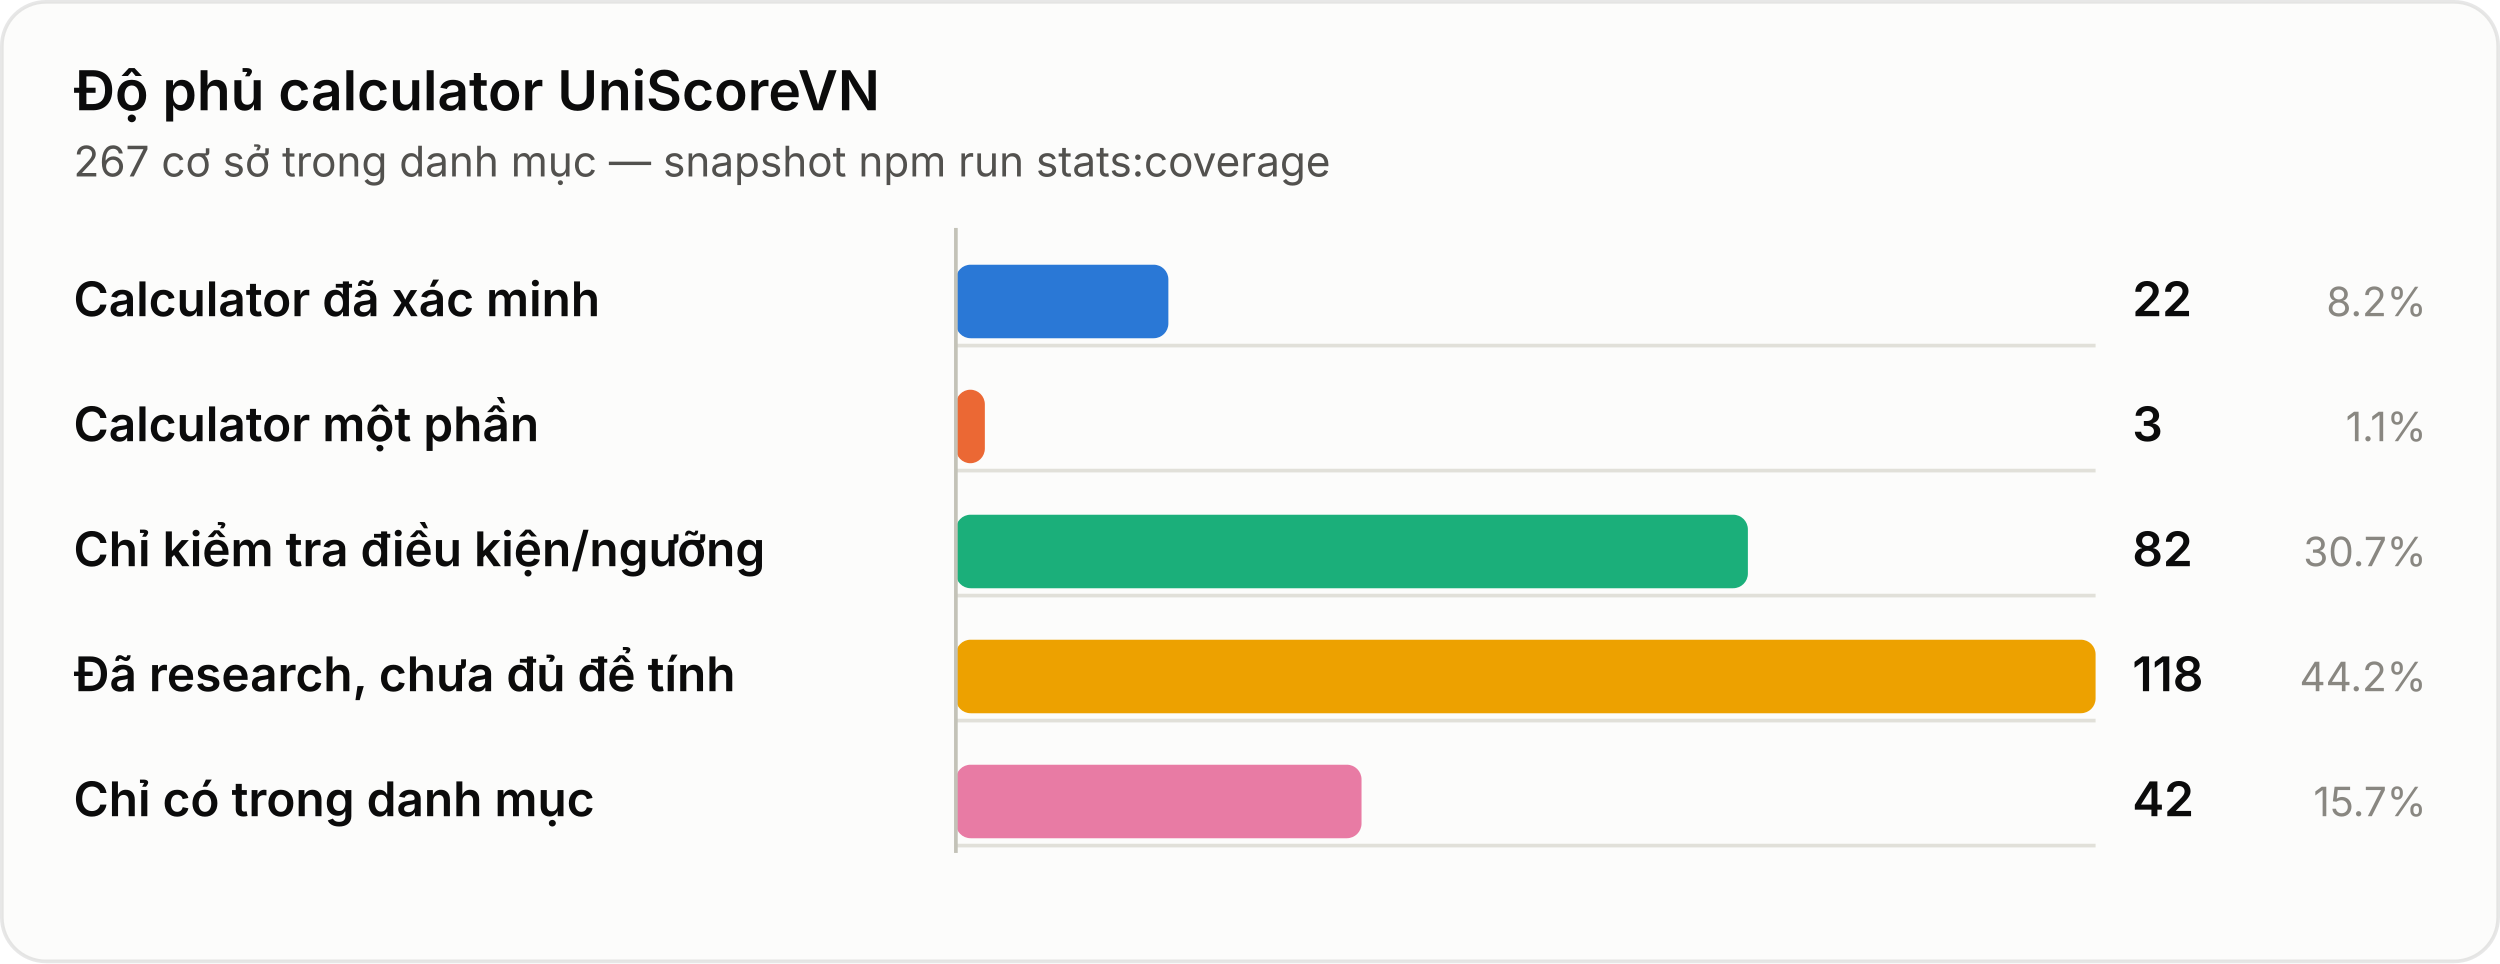
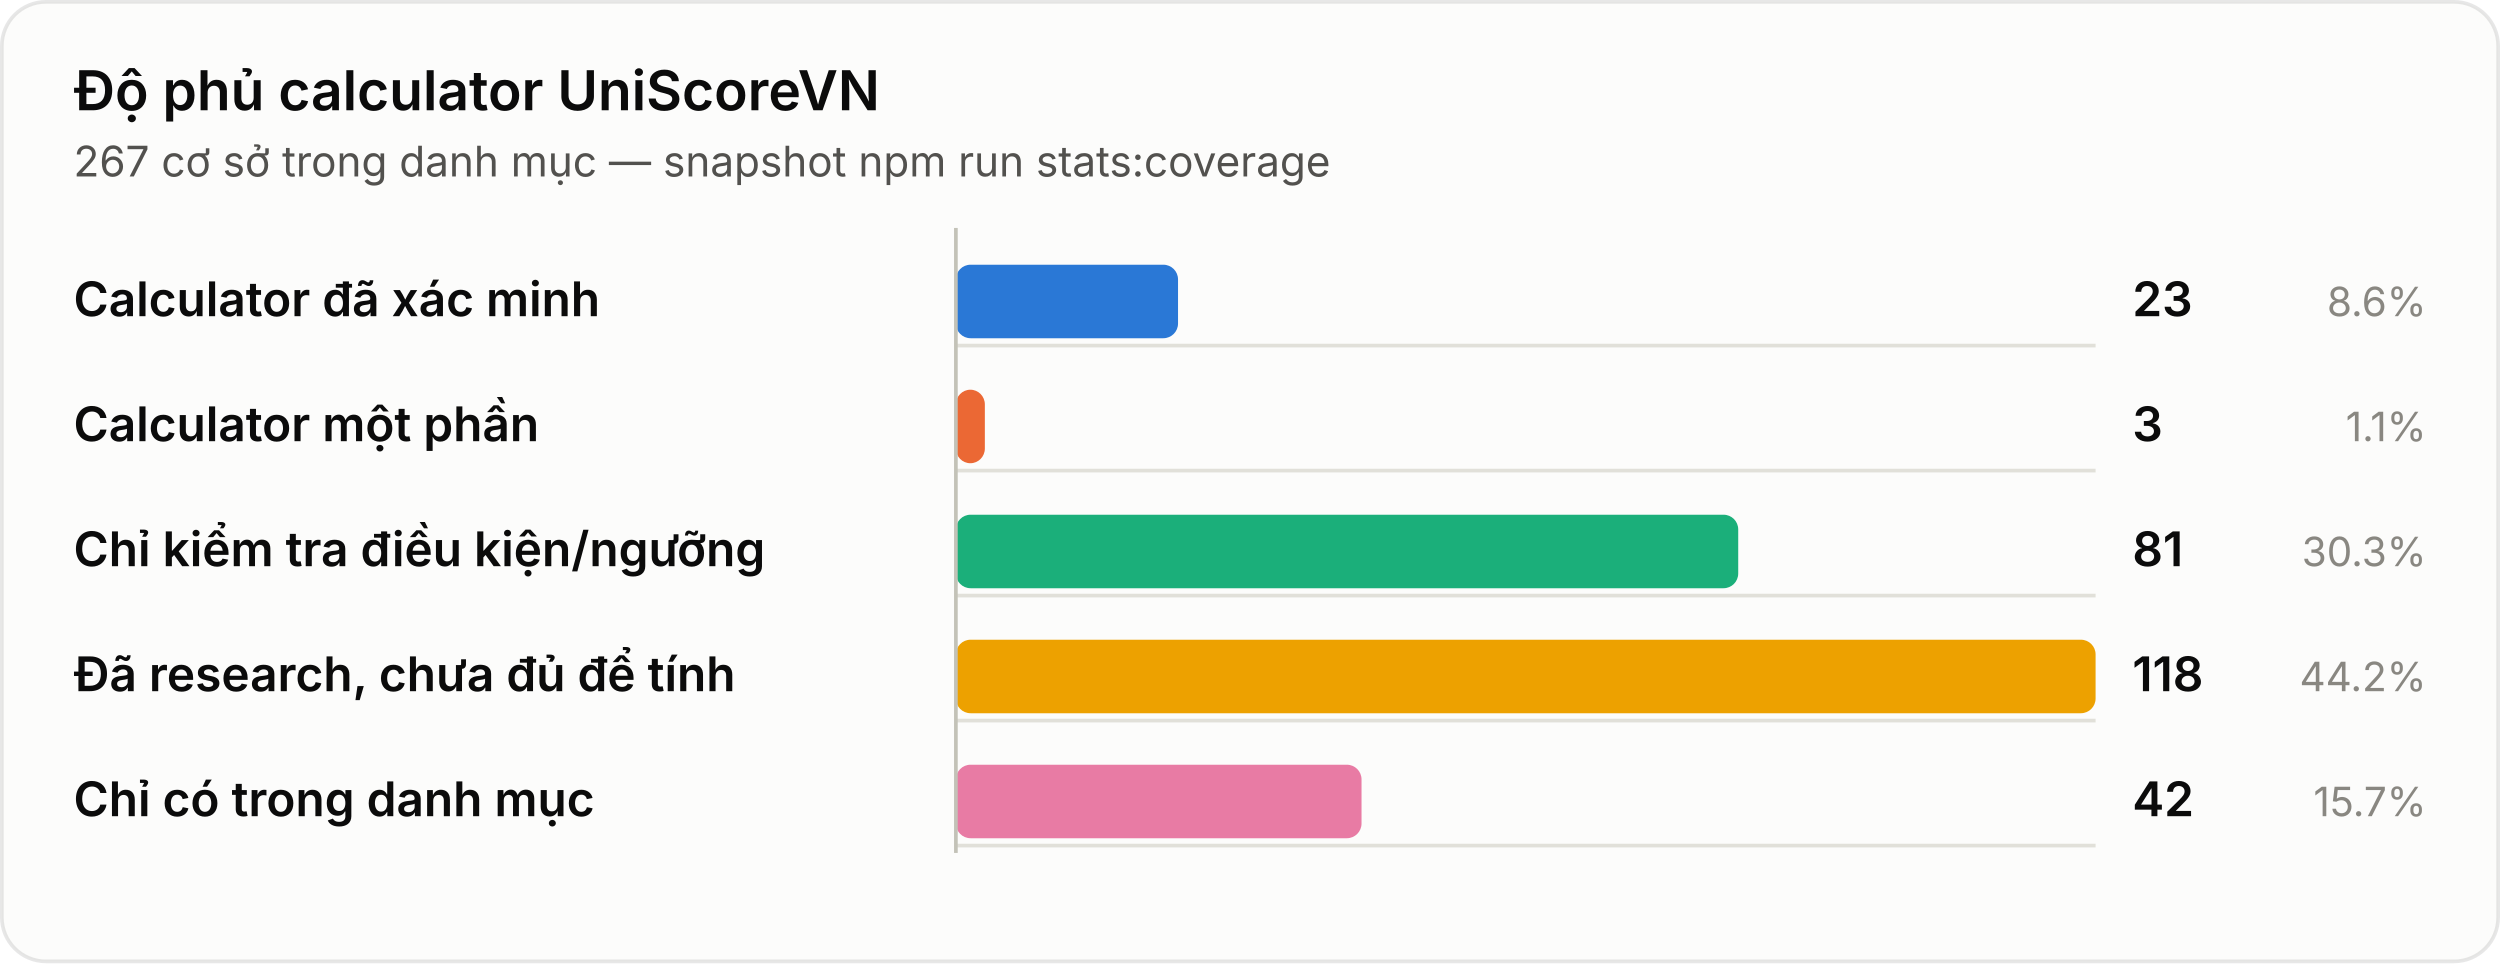
<svg xmlns="http://www.w3.org/2000/svg" width="680" height="262" viewBox="0 0 680 262" font-family="system-ui, -apple-system, Segoe UI, sans-serif">
  <rect x="0.5" y="0.5" width="679" height="261" rx="12" fill="#fcfcfb" stroke="rgba(11,11,11,0.10)" />
  <text x="20" y="30" font-size="15" font-weight="600" fill="#0b0b0b">Độ phủ calculator UniScoreVN</text>
  <text x="20" y="48" font-size="11.5" fill="#52514e">267 cơ sở trong danh mục — snapshot npm run stats:coverage</text>
  <g transform="translate(20, 10)">
    <text x="0" y="76" font-size="13" font-weight="600" fill="#0b0b0b">Calculator đã xác minh</text>
    <line x1="240" y1="84" x2="550" y2="84" stroke="#e1e0d9" stroke-width="1" />
-     <rect x="240" y="62" width="57.797" height="20" rx="4" fill="#2a78d6" />
-     <text x="560" y="76" font-size="13" font-weight="600" fill="#0b0b0b" text-anchor="start">22</text>
-     <text x="640" y="76" font-size="11" fill="#898781" text-anchor="end">8.2%</text>
+     <rect x="240" y="62" width="60.424" height="20" rx="4" fill="#2a78d6" />
+     <text x="560" y="76" font-size="13" font-weight="600" fill="#0b0b0b" text-anchor="start">23</text>
+     <text x="640" y="76" font-size="11" fill="#898781" text-anchor="end">8.6%</text>
    <text x="0" y="110" font-size="13" font-weight="600" fill="#0b0b0b">Calculator một phần</text>
    <line x1="240" y1="118" x2="550" y2="118" stroke="#e1e0d9" stroke-width="1" />
    <rect x="240" y="96" width="7.881" height="20" rx="4" fill="#eb6834" />
    <text x="560" y="110" font-size="13" font-weight="600" fill="#0b0b0b" text-anchor="start">3</text>
    <text x="640" y="110" font-size="11" fill="#898781" text-anchor="end">1.1%</text>
    <text x="0" y="144" font-size="13" font-weight="600" fill="#0b0b0b">Chỉ kiểm tra điều kiện/ngưỡng</text>
    <line x1="240" y1="152" x2="550" y2="152" stroke="#e1e0d9" stroke-width="1" />
-     <rect x="240" y="130" width="215.424" height="20" rx="4" fill="#1baf7a" />
-     <text x="560" y="144" font-size="13" font-weight="600" fill="#0b0b0b" text-anchor="start">82</text>
-     <text x="640" y="144" font-size="11" fill="#898781" text-anchor="end">30.7%</text>
+     <rect x="240" y="130" width="212.797" height="20" rx="4" fill="#1baf7a" />
+     <text x="560" y="144" font-size="13" font-weight="600" fill="#0b0b0b" text-anchor="start">81</text>
+     <text x="640" y="144" font-size="11" fill="#898781" text-anchor="end">30.3%</text>
    <text x="0" y="178" font-size="13" font-weight="600" fill="#0b0b0b">Đã research, chưa đủ để tính</text>
    <line x1="240" y1="186" x2="550" y2="186" stroke="#e1e0d9" stroke-width="1" />
    <rect x="240" y="164" width="310" height="20" rx="4" fill="#eda100" />
    <text x="560" y="178" font-size="13" font-weight="600" fill="#0b0b0b" text-anchor="start">118</text>
    <text x="640" y="178" font-size="11" fill="#898781" text-anchor="end">44.2%</text>
    <text x="0" y="212" font-size="13" font-weight="600" fill="#0b0b0b">Chỉ có trong danh mục</text>
    <line x1="240" y1="220" x2="550" y2="220" stroke="#e1e0d9" stroke-width="1" />
    <rect x="240" y="198" width="110.339" height="20" rx="4" fill="#e87ba4" />
    <text x="560" y="212" font-size="13" font-weight="600" fill="#0b0b0b" text-anchor="start">42</text>
    <text x="640" y="212" font-size="11" fill="#898781" text-anchor="end">15.7%</text>
    <line x1="240" y1="52" x2="240" y2="222" stroke="#c3c2b7" stroke-width="1" />
  </g>
</svg>
